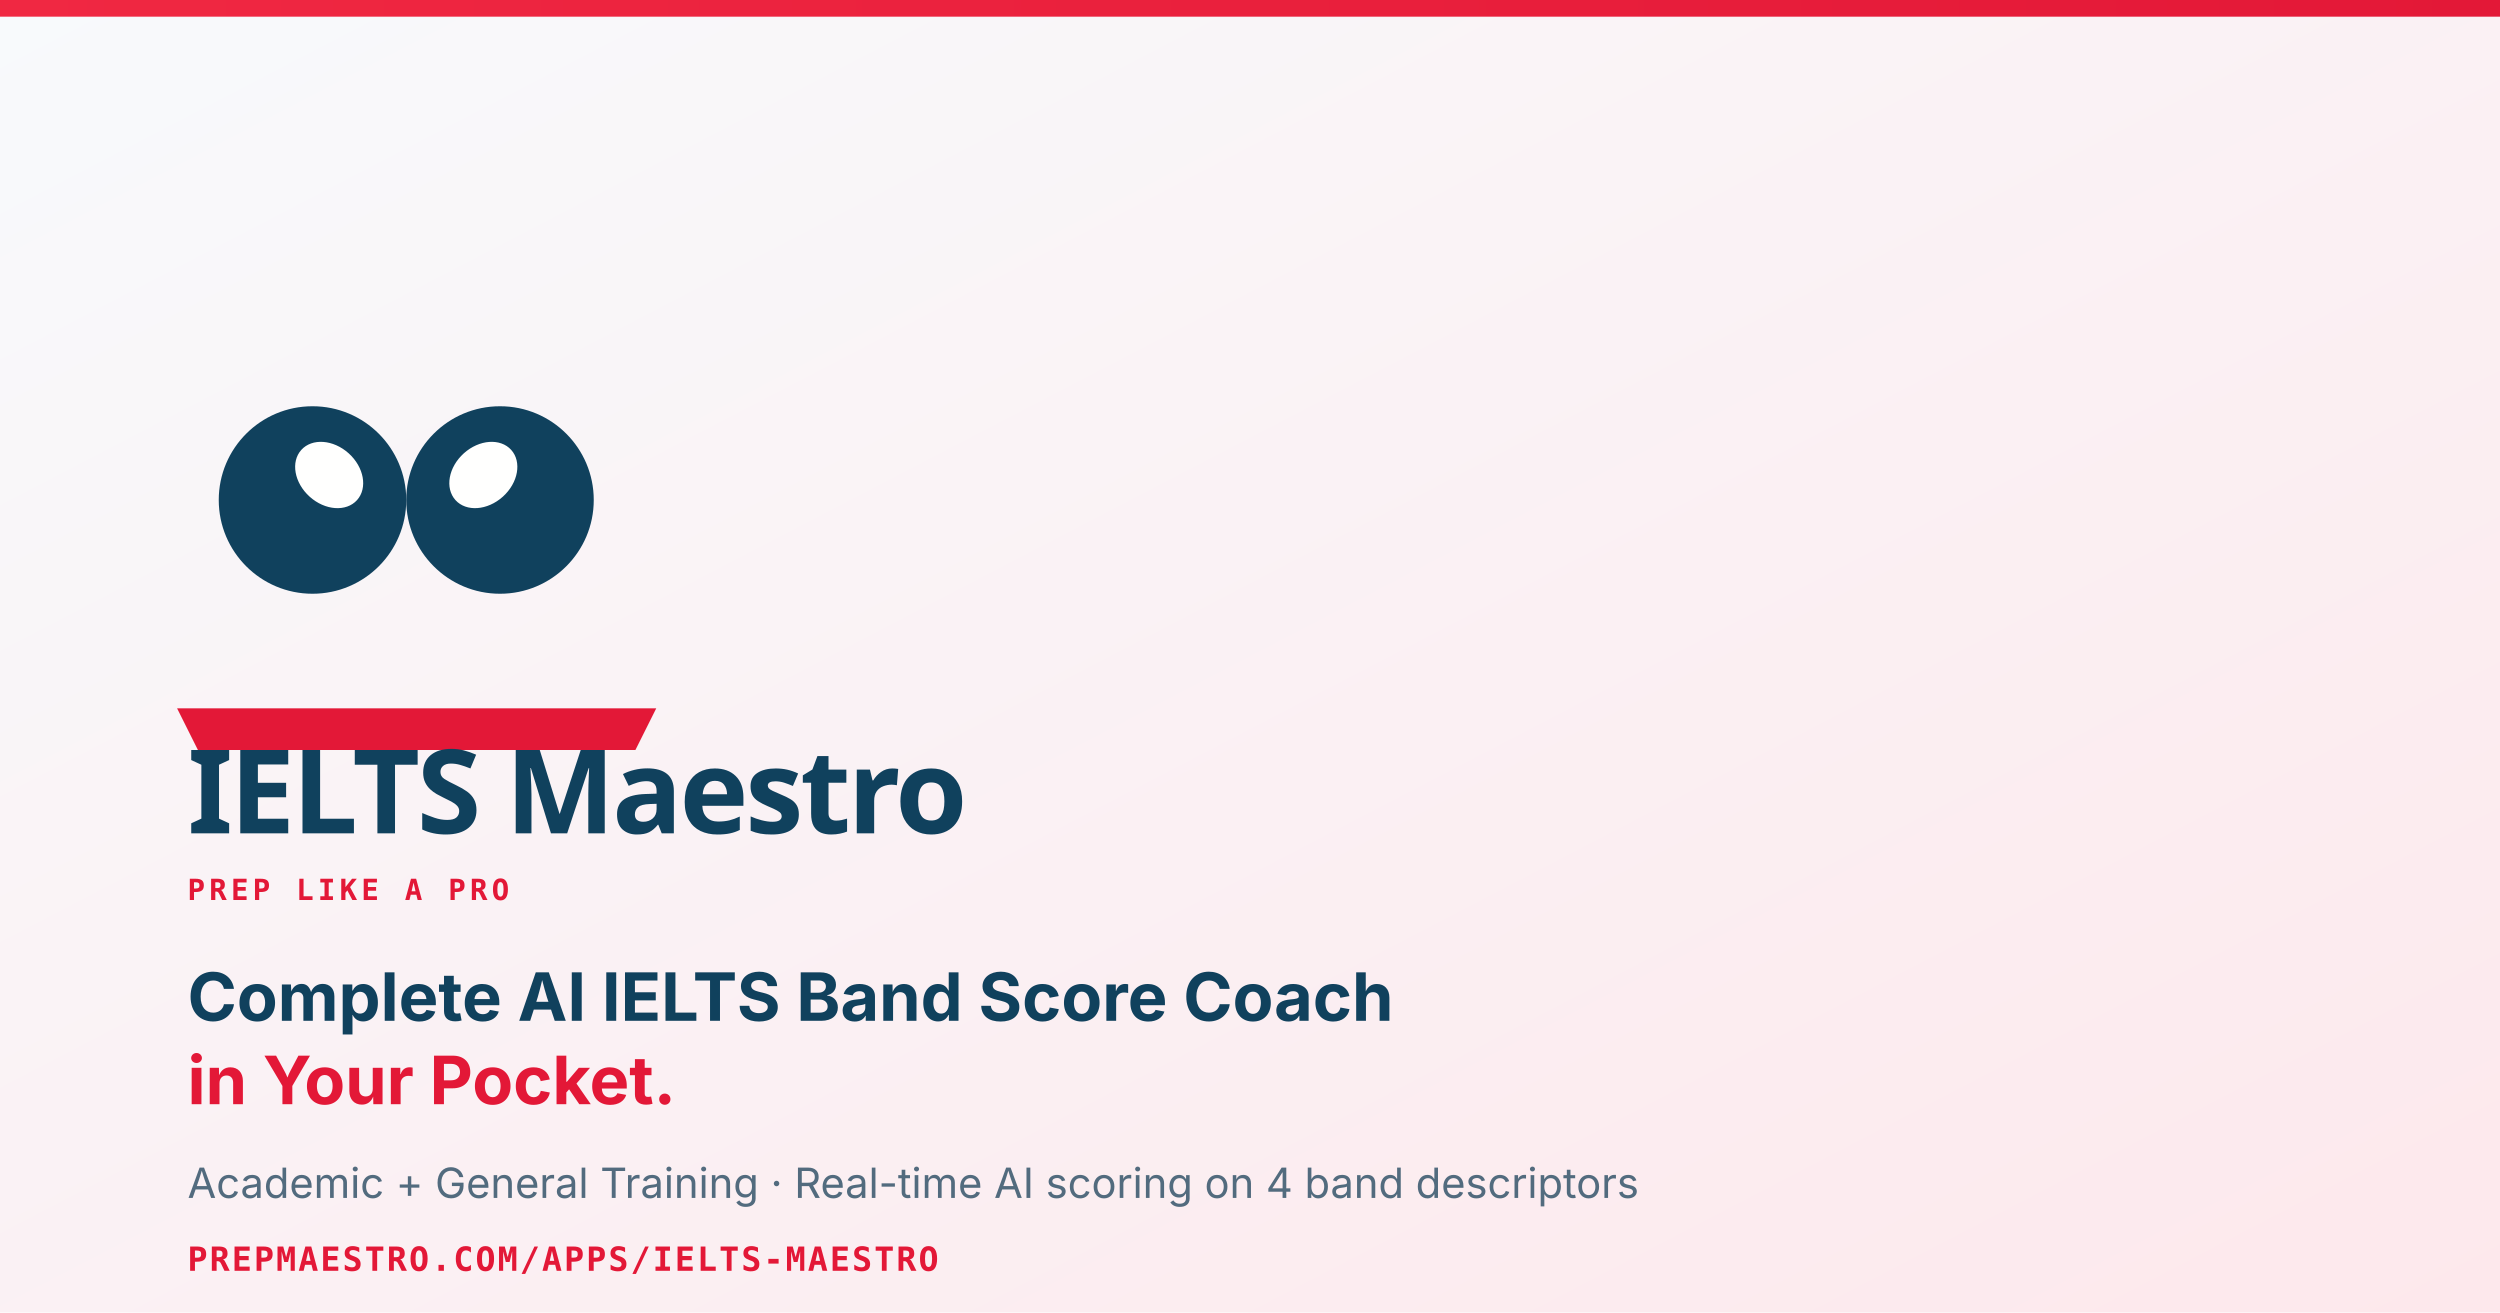
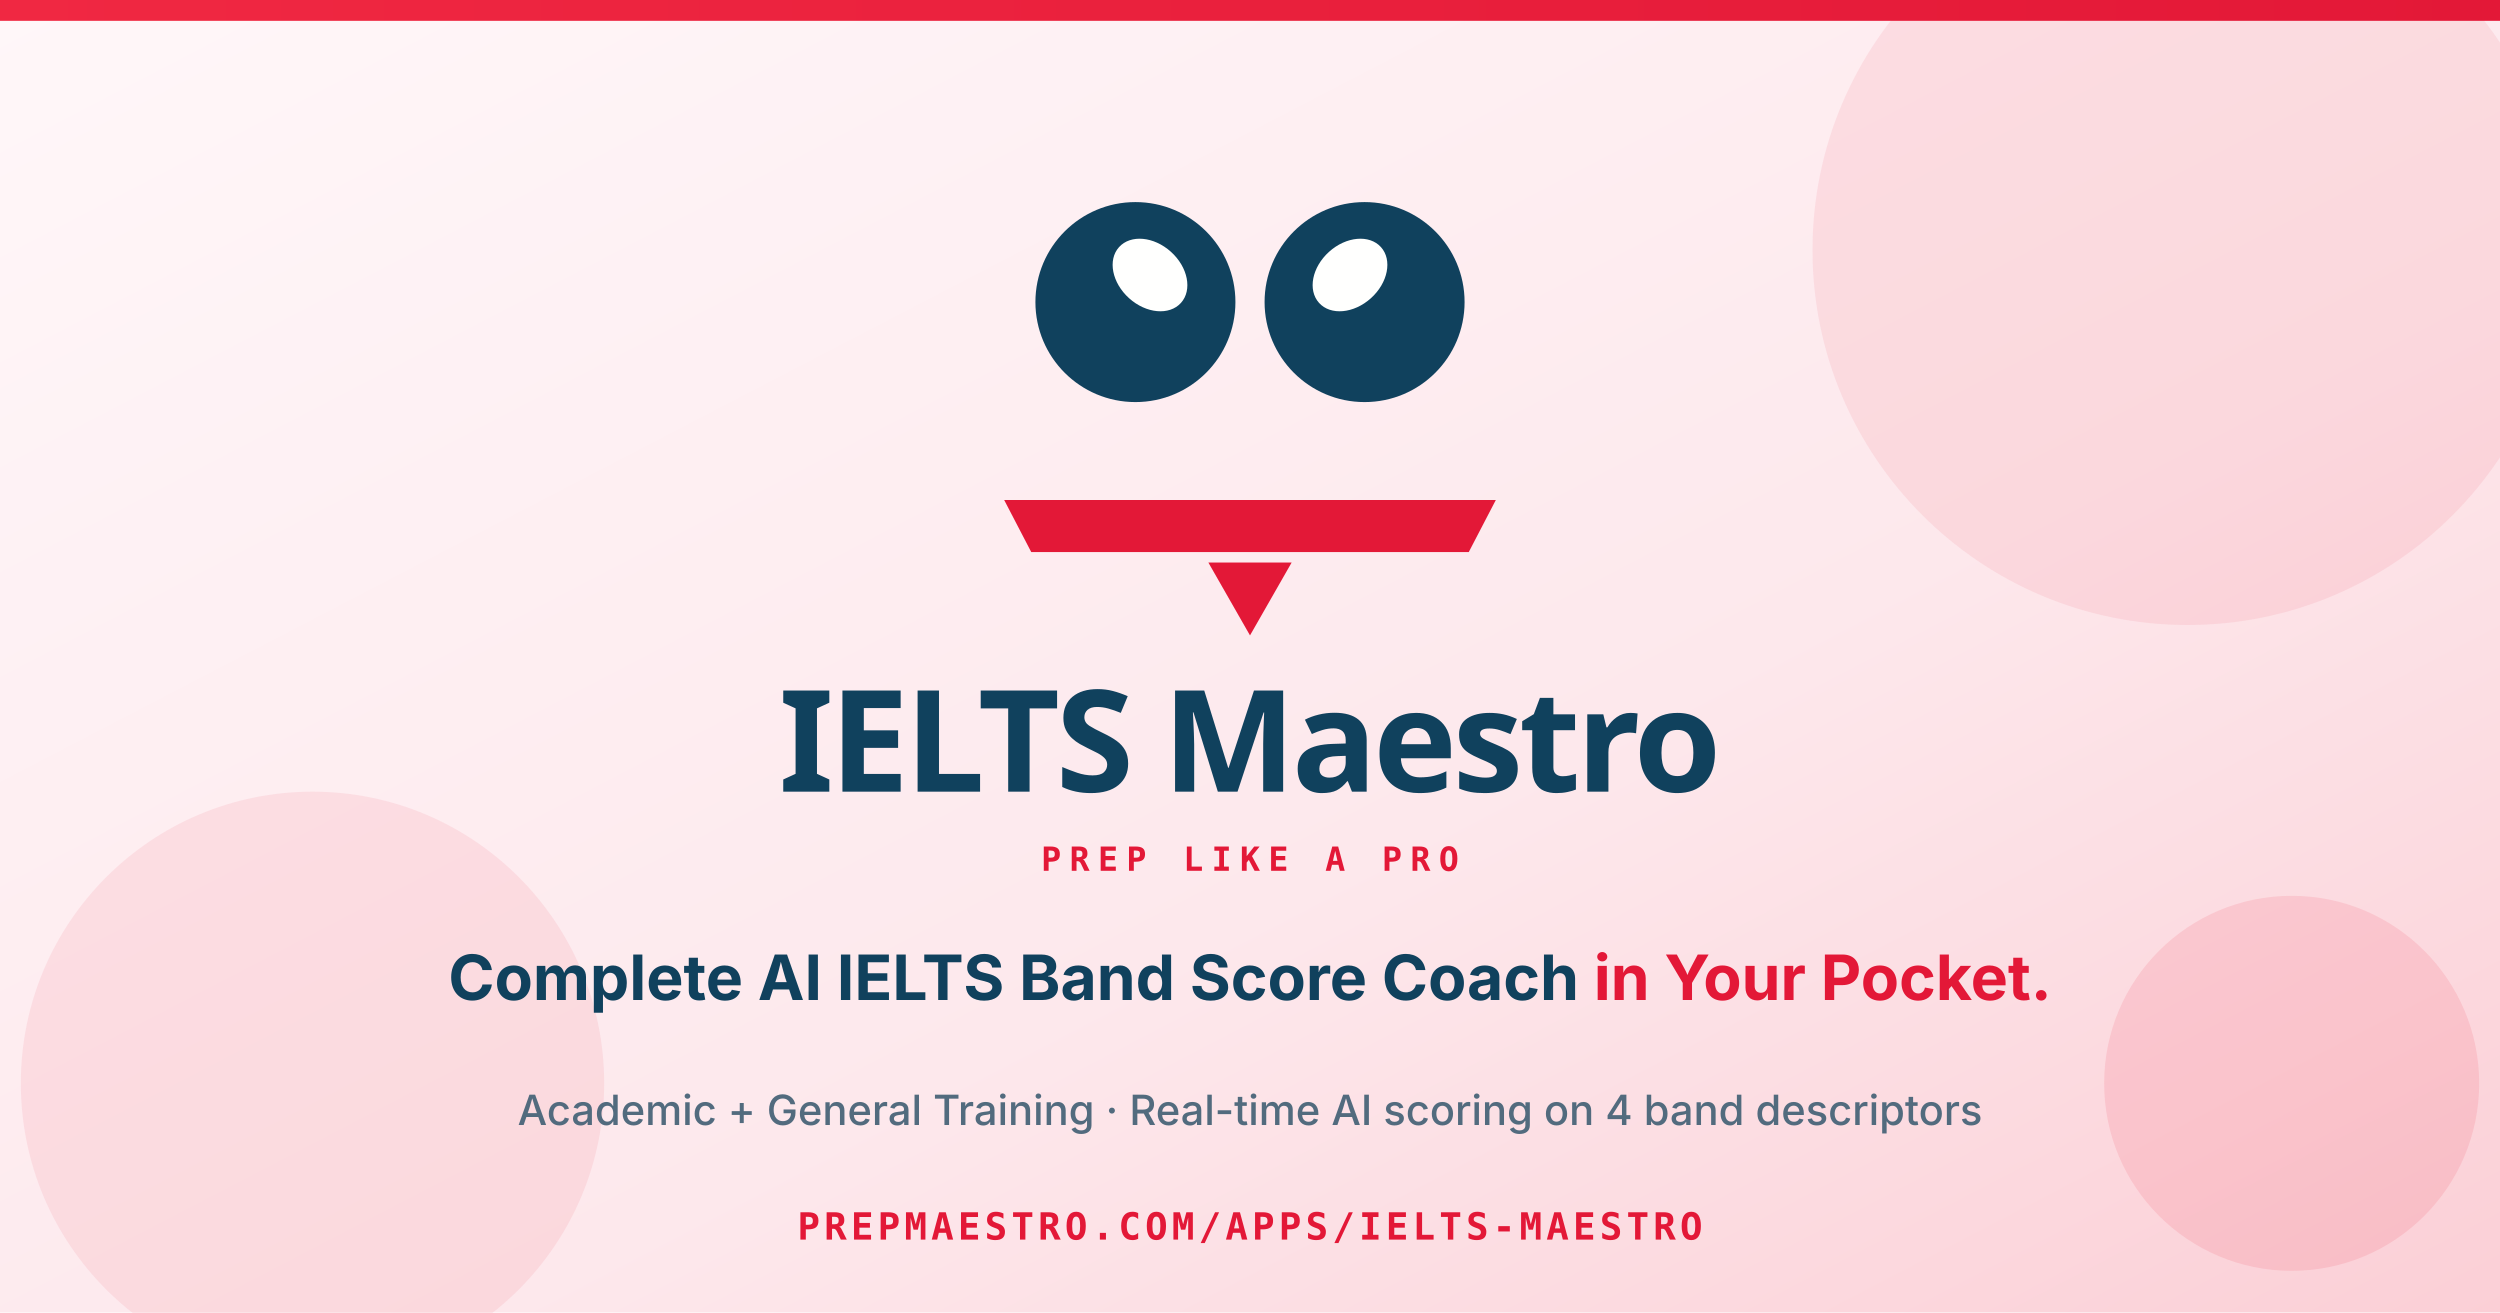
<svg xmlns="http://www.w3.org/2000/svg" width="1200" height="630" viewBox="0 0 1200 630">
  <defs>
    <linearGradient id="bg" x1="0" y1="0" x2="1" y2="1">
-       <stop offset="0%" stop-color="#F8FAFC" />
-       <stop offset="100%" stop-color="#FDE8EC" />
+       <stop offset="0%" stop-color="#FFF7F9" />
+       <stop offset="60%" stop-color="#FDE8EC" />
+       <stop offset="100%" stop-color="#FBCFD6" />
    </linearGradient>
    <linearGradient id="accent" x1="0" y1="0" x2="1" y2="0">
      <stop offset="0%" stop-color="#F02842" />
      <stop offset="100%" stop-color="#E31837" />
    </linearGradient>
  </defs>
  <rect width="1200" height="630" fill="url(#bg)" />
-   <rect x="0" y="0" width="1200" height="8" fill="url(#accent)" />
-   <g transform="translate(90, 180)">
-     <circle cx="60" cy="60" r="45" fill="#10415D" />
-     <circle cx="150" cy="60" r="45" fill="#10415D" />
-     <ellipse cx="68" cy="48" rx="18" ry="14" fill="#FFFFFE" transform="rotate(42 68 48)" />
-     <ellipse cx="142" cy="48" rx="18" ry="14" fill="#FFFFFE" transform="rotate(-42 142 48)" />
-     <path d="M -5 160 L 225 160 L 215 180 L 5 180 Z" fill="#E31837" />
+   <circle cx="1050" cy="120" r="180" fill="#E31837" opacity="0.08" />
+   <circle cx="150" cy="520" r="140" fill="#E31837" opacity="0.08" />
+   <circle cx="1100" cy="520" r="90" fill="#F02842" opacity="0.12" />
+   <rect x="0" y="0" width="1200" height="10" fill="url(#accent)" />
+   <g transform="translate(600, 90)">
+     <g transform="translate(-110, 0)">
+       <circle cx="55" cy="55" r="48" fill="#10415D" />
+       <circle cx="165" cy="55" r="48" fill="#10415D" />
+       <ellipse cx="62" cy="42" rx="20" ry="15" fill="#FFFFFE" transform="rotate(42 62 42)" />
+       <ellipse cx="158" cy="42" rx="20" ry="15" fill="#FFFFFE" transform="rotate(-42 158 42)" />
+       <path d="M -8 150 L 228 150 L 215 175 L 5 175 Z" fill="#E31837" />
+       <path d="M 90 180 L 130 180 L 110 215 Z" fill="#E31837" />
+     </g>
  </g>
-   <text x="90" y="400" font-family="Plus Jakarta Sans, Segoe UI, sans-serif" font-size="56" font-weight="800" fill="#10415D" letter-spacing="-1.5">IELTS Maestro</text>
-   <text x="90" y="432" font-family="Space Mono, Menlo, monospace" font-size="14" font-weight="700" fill="#E31837" letter-spacing="2">PREP LIKE A PRO</text>
-   <text x="90" y="490" font-family="Inter, Segoe UI, sans-serif" font-size="32" font-weight="700" fill="#10415D">Complete AI IELTS Band Score Coach</text>
-   <text x="90" y="530" font-family="Inter, Segoe UI, sans-serif" font-size="32" font-weight="700" fill="#E31837">in Your Pocket.</text>
-   <text x="90" y="575" font-family="Inter, Segoe UI, sans-serif" font-size="20" font-weight="400" fill="#526B7E">Academic + General Training · Real-time AI scoring on 4 band descriptors</text>
-   <text x="90" y="610" font-family="Space Mono, Menlo, monospace" font-size="16" font-weight="700" fill="#E31837" letter-spacing="1">PREPMAESTRO.COM/APPS/IELTS-MAESTRO</text>
+   <text x="600" y="380" text-anchor="middle" font-family="Plus Jakarta Sans, Segoe UI, sans-serif" font-size="68" font-weight="800" fill="#10415D" letter-spacing="-2">IELTS Maestro</text>
+   <text x="600" y="418" text-anchor="middle" font-family="Space Mono, Menlo, monospace" font-size="16" font-weight="700" fill="#E31837" letter-spacing="4">PREP LIKE A PRO</text>
+   <text x="600" y="480" text-anchor="middle" font-family="Inter, Segoe UI, sans-serif" font-size="30" font-weight="700" fill="#10415D">Complete AI IELTS Band Score Coach <tspan fill="#E31837">in Your Pocket.</tspan>
+   </text>
+   <text x="600" y="540" text-anchor="middle" font-family="Inter, Segoe UI, sans-serif" font-size="20" font-weight="500" fill="#526B7E">Academic + General Training · Real-time AI scoring on 4 band descriptors</text>
+   <text x="600" y="595" text-anchor="middle" font-family="Space Mono, Menlo, monospace" font-size="18" font-weight="700" fill="#E31837" letter-spacing="2">PREPMAESTRO.COM/APPS/IELTS-MAESTRO</text>
</svg>
